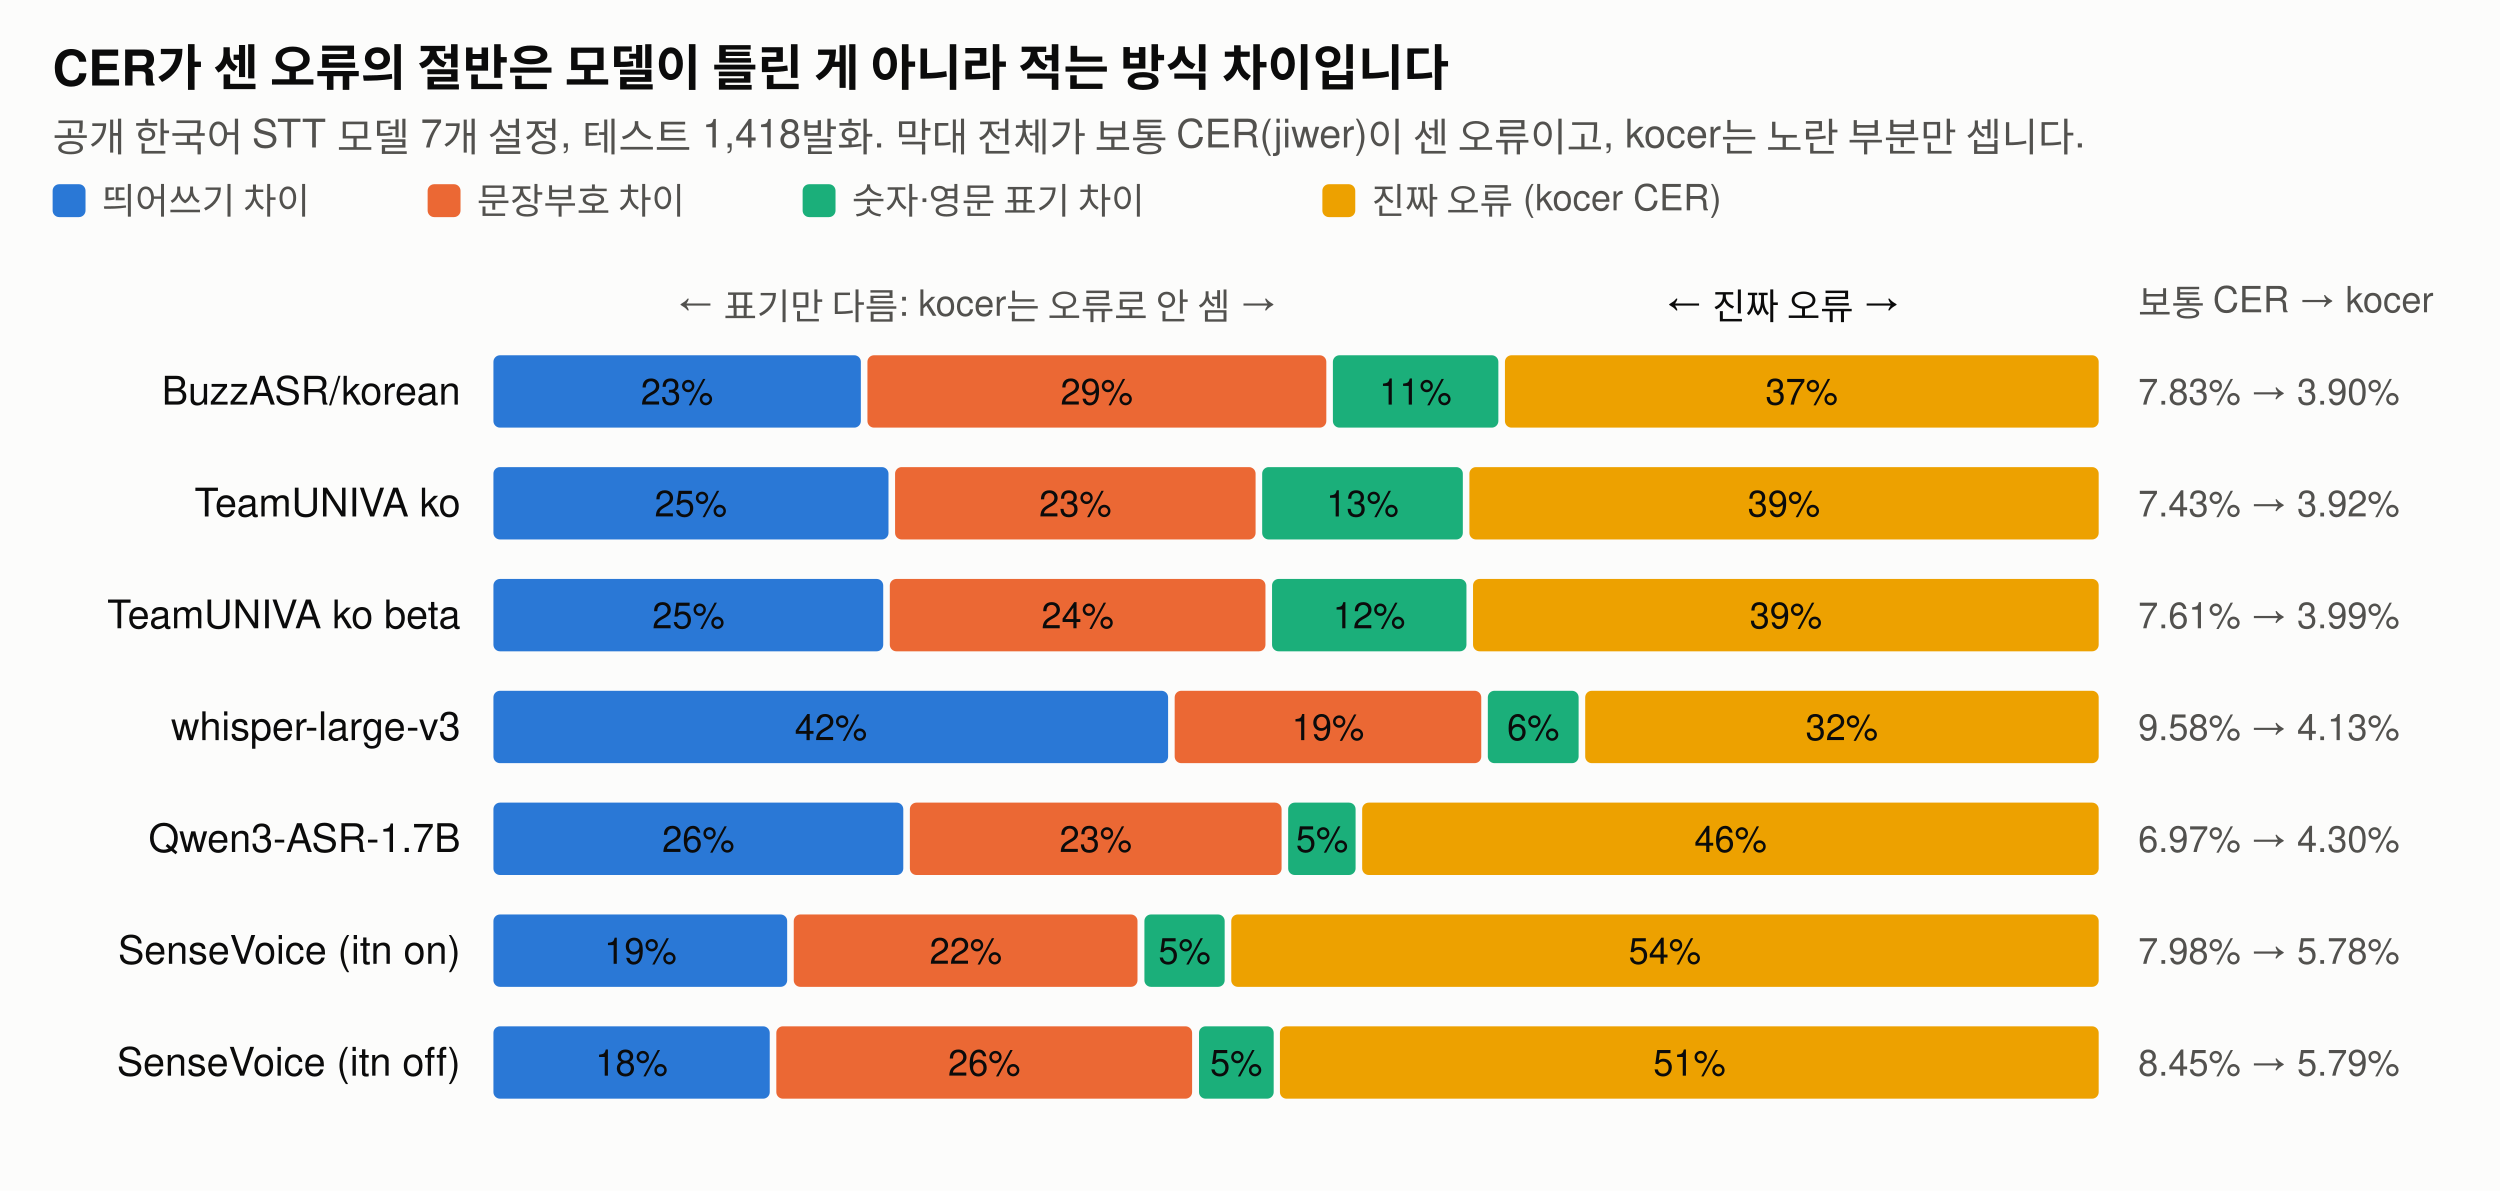
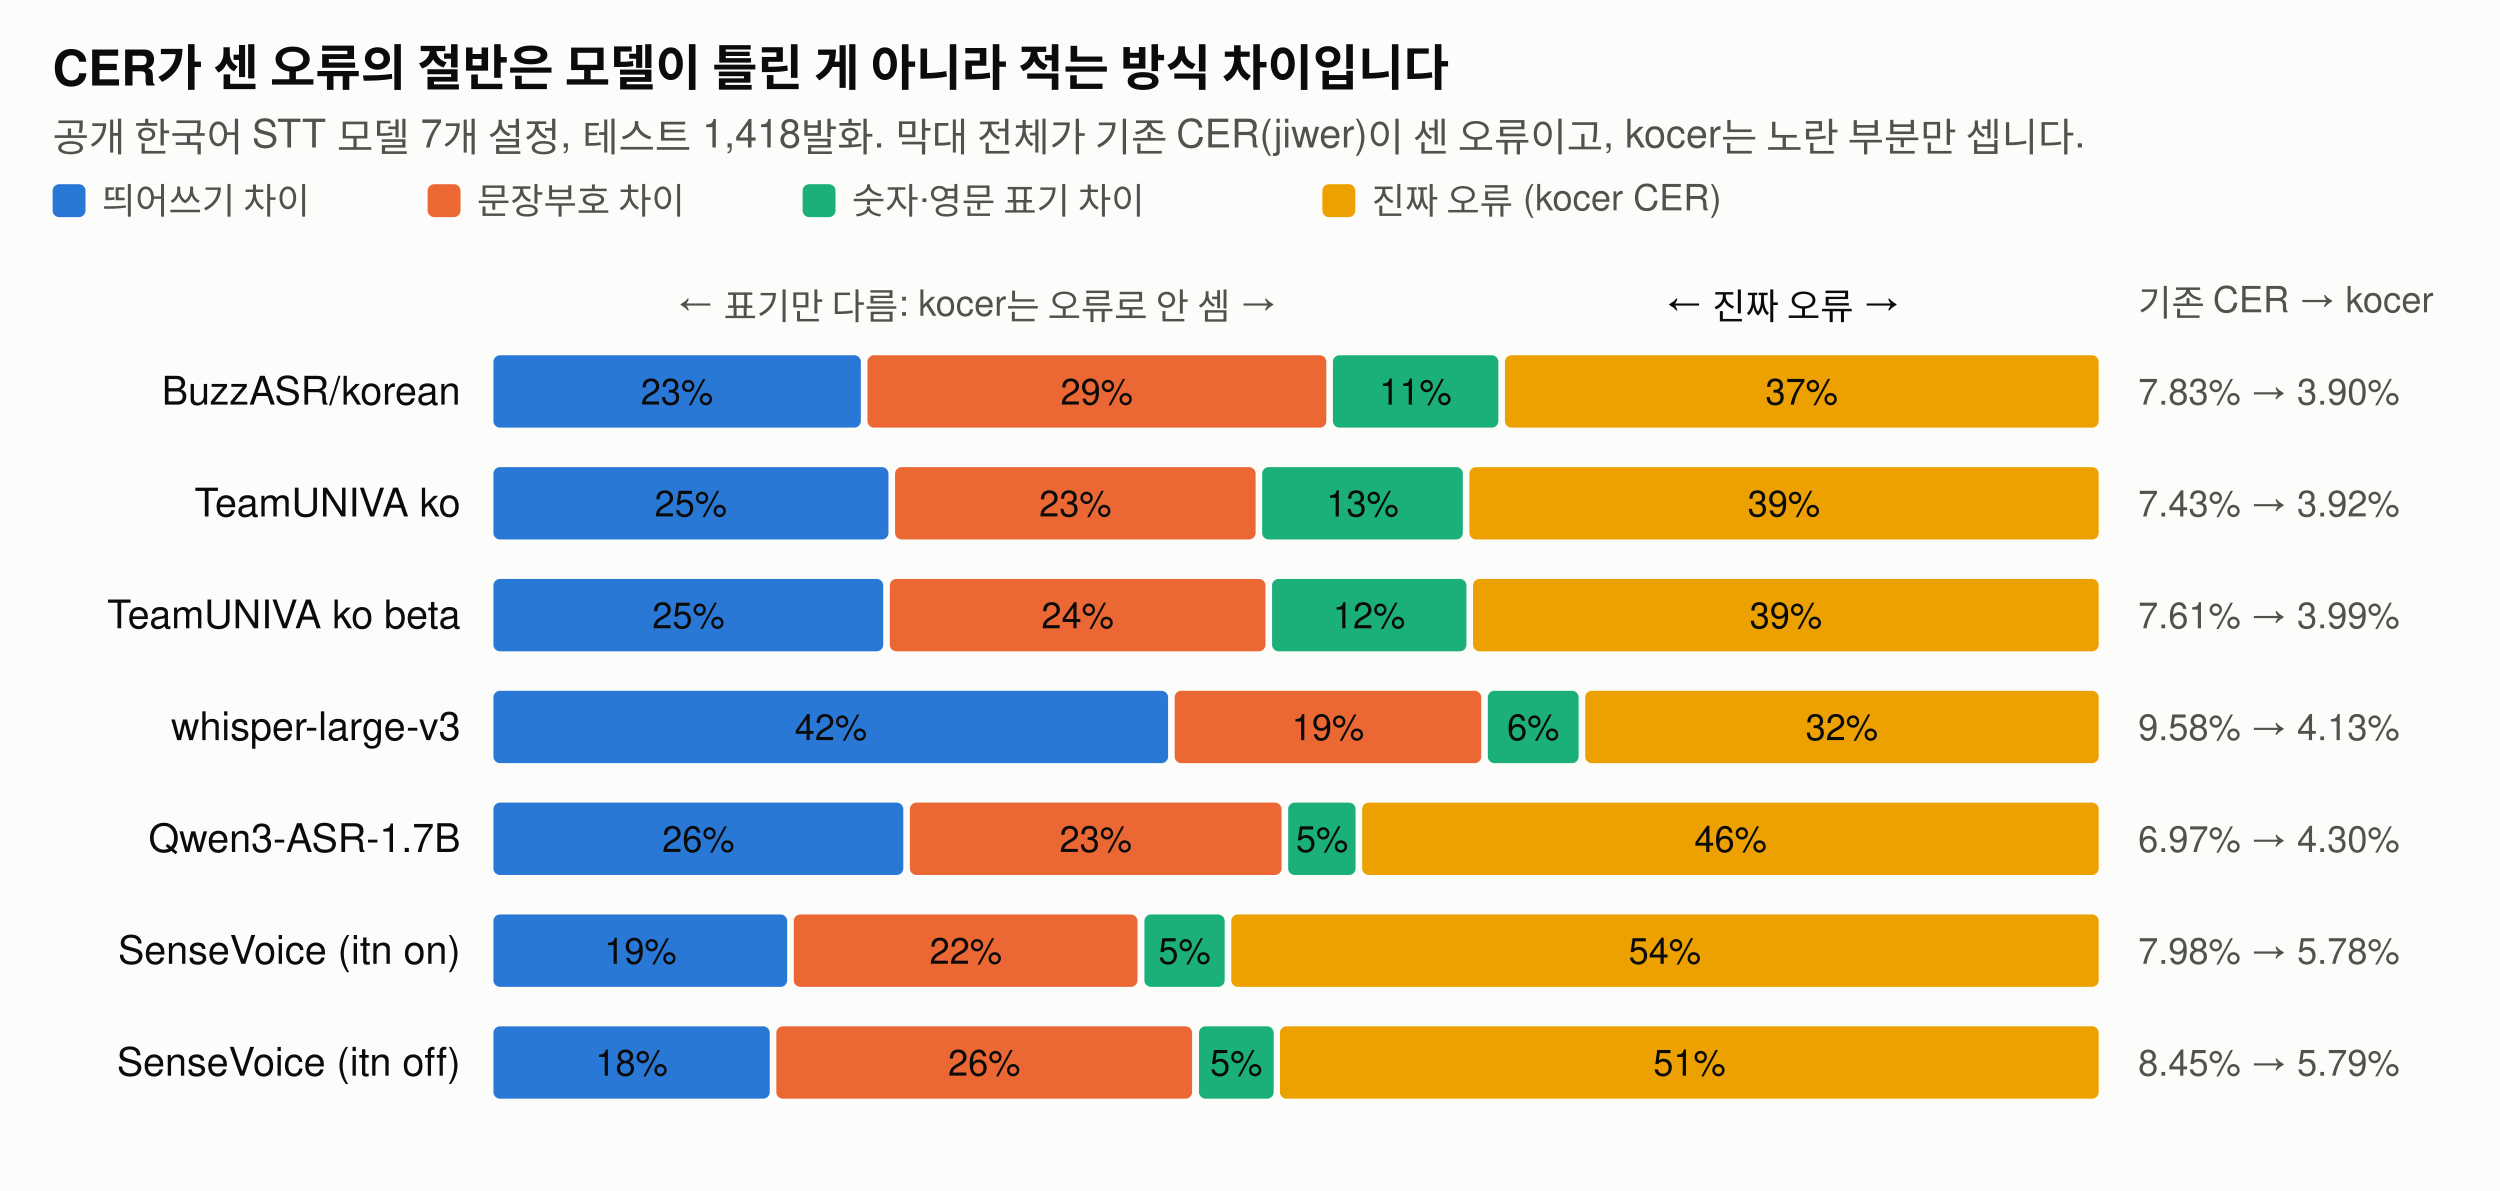
<svg xmlns="http://www.w3.org/2000/svg" width="760" height="362" viewBox="0 0 760 362" font-family="-apple-system,Apple SD Gothic Neo,Malgun Gothic,Noto Sans KR,Segoe UI,Helvetica,Arial,sans-serif">
  <rect width="760" height="362" fill="#fcfcfb" />
  <text x="16" y="26" font-size="15" font-weight="600" fill="#0b0b0b">CER가 센 오류의 절반은 모델이 틀린 게 아니라 적는 방식 차이입니다</text>
-   <text x="16" y="46" font-size="12" fill="#52514e">공개 한국어 STT 모델 7개 설정, 테스트 1,418발화. 막대 전체가 보통 CER(jiwer)이 센 오류이고, kocer는 노란 부분만 셉니다.</text>
+   <text x="16" y="46" font-size="12" fill="#52514e">공개 한국어 STT 모델 7개 설정, 테스트 1,418발화. 막대 전체가 기존 CER(jiwer)이 센 오류이고, kocer는 노란 부분만 셉니다.</text>
  <rect x="16" y="56" width="10" height="10" rx="2" fill="#2a78d6" />
  <text x="31" y="65" font-size="11" fill="#52514e">띄어쓰기 차이</text>
  <rect x="130" y="56" width="10" height="10" rx="2" fill="#eb6834" />
  <text x="145" y="65" font-size="11" fill="#52514e">문장부호 차이</text>
  <rect x="244" y="56" width="10" height="10" rx="2" fill="#1baf7a" />
  <text x="259" y="65" font-size="11" fill="#52514e">숫자·영문 표기 차이</text>
  <rect x="402" y="56" width="10" height="10" rx="2" fill="#eda100" />
  <text x="417" y="65" font-size="11" fill="#52514e">진짜 오류 (kocer CER)</text>
  <text x="297" y="96" font-size="11" text-anchor="middle" fill="#52514e">← 표기만 다름: kocer는 오류로 안 셈 →</text>
  <text x="542" y="96" font-size="11" text-anchor="middle" fill="#0b0b0b">← 진짜 오류 →</text>
-   <text x="650" y="96" font-size="11" fill="#52514e">보통 CER → kocer</text>
+   <text x="650" y="96" font-size="11" fill="#52514e">기존 CER → kocer</text>
  <text x="140" y="123" font-size="12" text-anchor="end" fill="#0b0b0b">BuzzASR/korean</text>
  <rect x="150.0" y="108" width="111.7" height="22" rx="2" fill="#2a78d6" />
  <text x="205.8" y="123" font-size="11" text-anchor="middle" fill="#0b0b0b">23%</text>
  <rect x="263.7" y="108" width="139.5" height="22" rx="2" fill="#eb6834" />
  <text x="333.4" y="123" font-size="11" text-anchor="middle" fill="#0b0b0b">29%</text>
  <rect x="405.2" y="108" width="50.3" height="22" rx="2" fill="#1baf7a" />
  <text x="430.3" y="123" font-size="11" text-anchor="middle" fill="#0b0b0b">11%</text>
  <rect x="457.5" y="108" width="180.5" height="22" rx="2" fill="#eda100" />
  <text x="547.7" y="123" font-size="11" text-anchor="middle" fill="#0b0b0b">37%</text>
  <text x="650" y="123" font-size="11" fill="#52514e">7.83% → 3.90%</text>
  <text x="140" y="157" font-size="12" text-anchor="end" fill="#0b0b0b">TeamUNIVA ko</text>
  <rect x="150.0" y="142" width="120.1" height="22" rx="2" fill="#2a78d6" />
  <text x="210.0" y="157" font-size="11" text-anchor="middle" fill="#0b0b0b">25%</text>
  <rect x="272.1" y="142" width="109.6" height="22" rx="2" fill="#eb6834" />
  <text x="326.9" y="157" font-size="11" text-anchor="middle" fill="#0b0b0b">23%</text>
  <rect x="383.7" y="142" width="61.0" height="22" rx="2" fill="#1baf7a" />
  <text x="414.2" y="157" font-size="11" text-anchor="middle" fill="#0b0b0b">13%</text>
  <rect x="446.7" y="142" width="191.3" height="22" rx="2" fill="#eda100" />
  <text x="542.3" y="157" font-size="11" text-anchor="middle" fill="#0b0b0b">39%</text>
  <text x="650" y="157" font-size="11" fill="#52514e">7.43% → 3.92%</text>
  <text x="140" y="191" font-size="12" text-anchor="end" fill="#0b0b0b">TeamUNIVA ko beta</text>
  <rect x="150.0" y="176" width="118.5" height="22" rx="2" fill="#2a78d6" />
  <text x="209.3" y="191" font-size="11" text-anchor="middle" fill="#0b0b0b">25%</text>
  <rect x="270.5" y="176" width="114.2" height="22" rx="2" fill="#eb6834" />
  <text x="327.6" y="191" font-size="11" text-anchor="middle" fill="#0b0b0b">24%</text>
  <rect x="386.7" y="176" width="59.1" height="22" rx="2" fill="#1baf7a" />
  <text x="416.2" y="191" font-size="11" text-anchor="middle" fill="#0b0b0b">12%</text>
  <rect x="447.8" y="176" width="190.2" height="22" rx="2" fill="#eda100" />
  <text x="542.9" y="191" font-size="11" text-anchor="middle" fill="#0b0b0b">39%</text>
  <text x="650" y="191" font-size="11" fill="#52514e">7.61% → 3.99%</text>
  <text x="140" y="225" font-size="12" text-anchor="end" fill="#0b0b0b">whisper-large-v3</text>
  <rect x="150.0" y="210" width="205.1" height="22" rx="2" fill="#2a78d6" />
  <text x="252.6" y="225" font-size="11" text-anchor="middle" fill="#0b0b0b">42%</text>
  <rect x="357.1" y="210" width="93.2" height="22" rx="2" fill="#eb6834" />
  <text x="403.7" y="225" font-size="11" text-anchor="middle" fill="#0b0b0b">19%</text>
  <rect x="452.3" y="210" width="27.6" height="22" rx="2" fill="#1baf7a" />
  <text x="466.1" y="225" font-size="11" text-anchor="middle" fill="#0b0b0b">6%</text>
  <rect x="481.9" y="210" width="156.1" height="22" rx="2" fill="#eda100" />
  <text x="559.9" y="225" font-size="11" text-anchor="middle" fill="#0b0b0b">32%</text>
  <text x="650" y="225" font-size="11" fill="#52514e">9.58% → 4.13%</text>
  <text x="140" y="259" font-size="12" text-anchor="end" fill="#0b0b0b">Qwen3-ASR-1.7B</text>
  <rect x="150.0" y="244" width="124.6" height="22" rx="2" fill="#2a78d6" />
  <text x="212.3" y="259" font-size="11" text-anchor="middle" fill="#0b0b0b">26%</text>
  <rect x="276.6" y="244" width="113.0" height="22" rx="2" fill="#eb6834" />
  <text x="333.1" y="259" font-size="11" text-anchor="middle" fill="#0b0b0b">23%</text>
  <rect x="391.6" y="244" width="20.5" height="22" rx="2" fill="#1baf7a" />
  <text x="401.9" y="259" font-size="11" text-anchor="middle" fill="#0b0b0b">5%</text>
  <rect x="414.1" y="244" width="223.9" height="22" rx="2" fill="#eda100" />
  <text x="526.1" y="259" font-size="11" text-anchor="middle" fill="#0b0b0b">46%</text>
  <text x="650" y="259" font-size="11" fill="#52514e">6.97% → 4.30%</text>
  <text x="140" y="293" font-size="12" text-anchor="end" fill="#0b0b0b">SenseVoice (itn on)</text>
  <rect x="150.0" y="278" width="89.3" height="22" rx="2" fill="#2a78d6" />
  <text x="194.7" y="293" font-size="11" text-anchor="middle" fill="#0b0b0b">19%</text>
  <rect x="241.3" y="278" width="104.5" height="22" rx="2" fill="#eb6834" />
  <text x="293.6" y="293" font-size="11" text-anchor="middle" fill="#0b0b0b">22%</text>
  <rect x="347.9" y="278" width="24.4" height="22" rx="2" fill="#1baf7a" />
  <text x="360.1" y="293" font-size="11" text-anchor="middle" fill="#0b0b0b">5%</text>
  <rect x="374.3" y="278" width="263.7" height="22" rx="2" fill="#eda100" />
  <text x="506.1" y="293" font-size="11" text-anchor="middle" fill="#0b0b0b">54%</text>
  <text x="650" y="293" font-size="11" fill="#52514e">7.98% → 5.78%</text>
  <text x="140" y="327" font-size="12" text-anchor="end" fill="#0b0b0b">SenseVoice (itn off)</text>
  <rect x="150.0" y="312" width="84.0" height="22" rx="2" fill="#2a78d6" />
  <text x="192.0" y="327" font-size="11" text-anchor="middle" fill="#0b0b0b">18%</text>
  <rect x="236.0" y="312" width="126.4" height="22" rx="2" fill="#eb6834" />
  <text x="299.2" y="327" font-size="11" text-anchor="middle" fill="#0b0b0b">26%</text>
  <rect x="364.5" y="312" width="22.7" height="22" rx="2" fill="#1baf7a" />
  <text x="375.8" y="327" font-size="11" text-anchor="middle" fill="#0b0b0b">5%</text>
  <rect x="389.1" y="312" width="248.9" height="22" rx="2" fill="#eda100" />
  <text x="513.6" y="327" font-size="11" text-anchor="middle" fill="#0b0b0b">51%</text>
  <text x="650" y="327" font-size="11" fill="#52514e">8.45% → 5.79%</text>
</svg>
